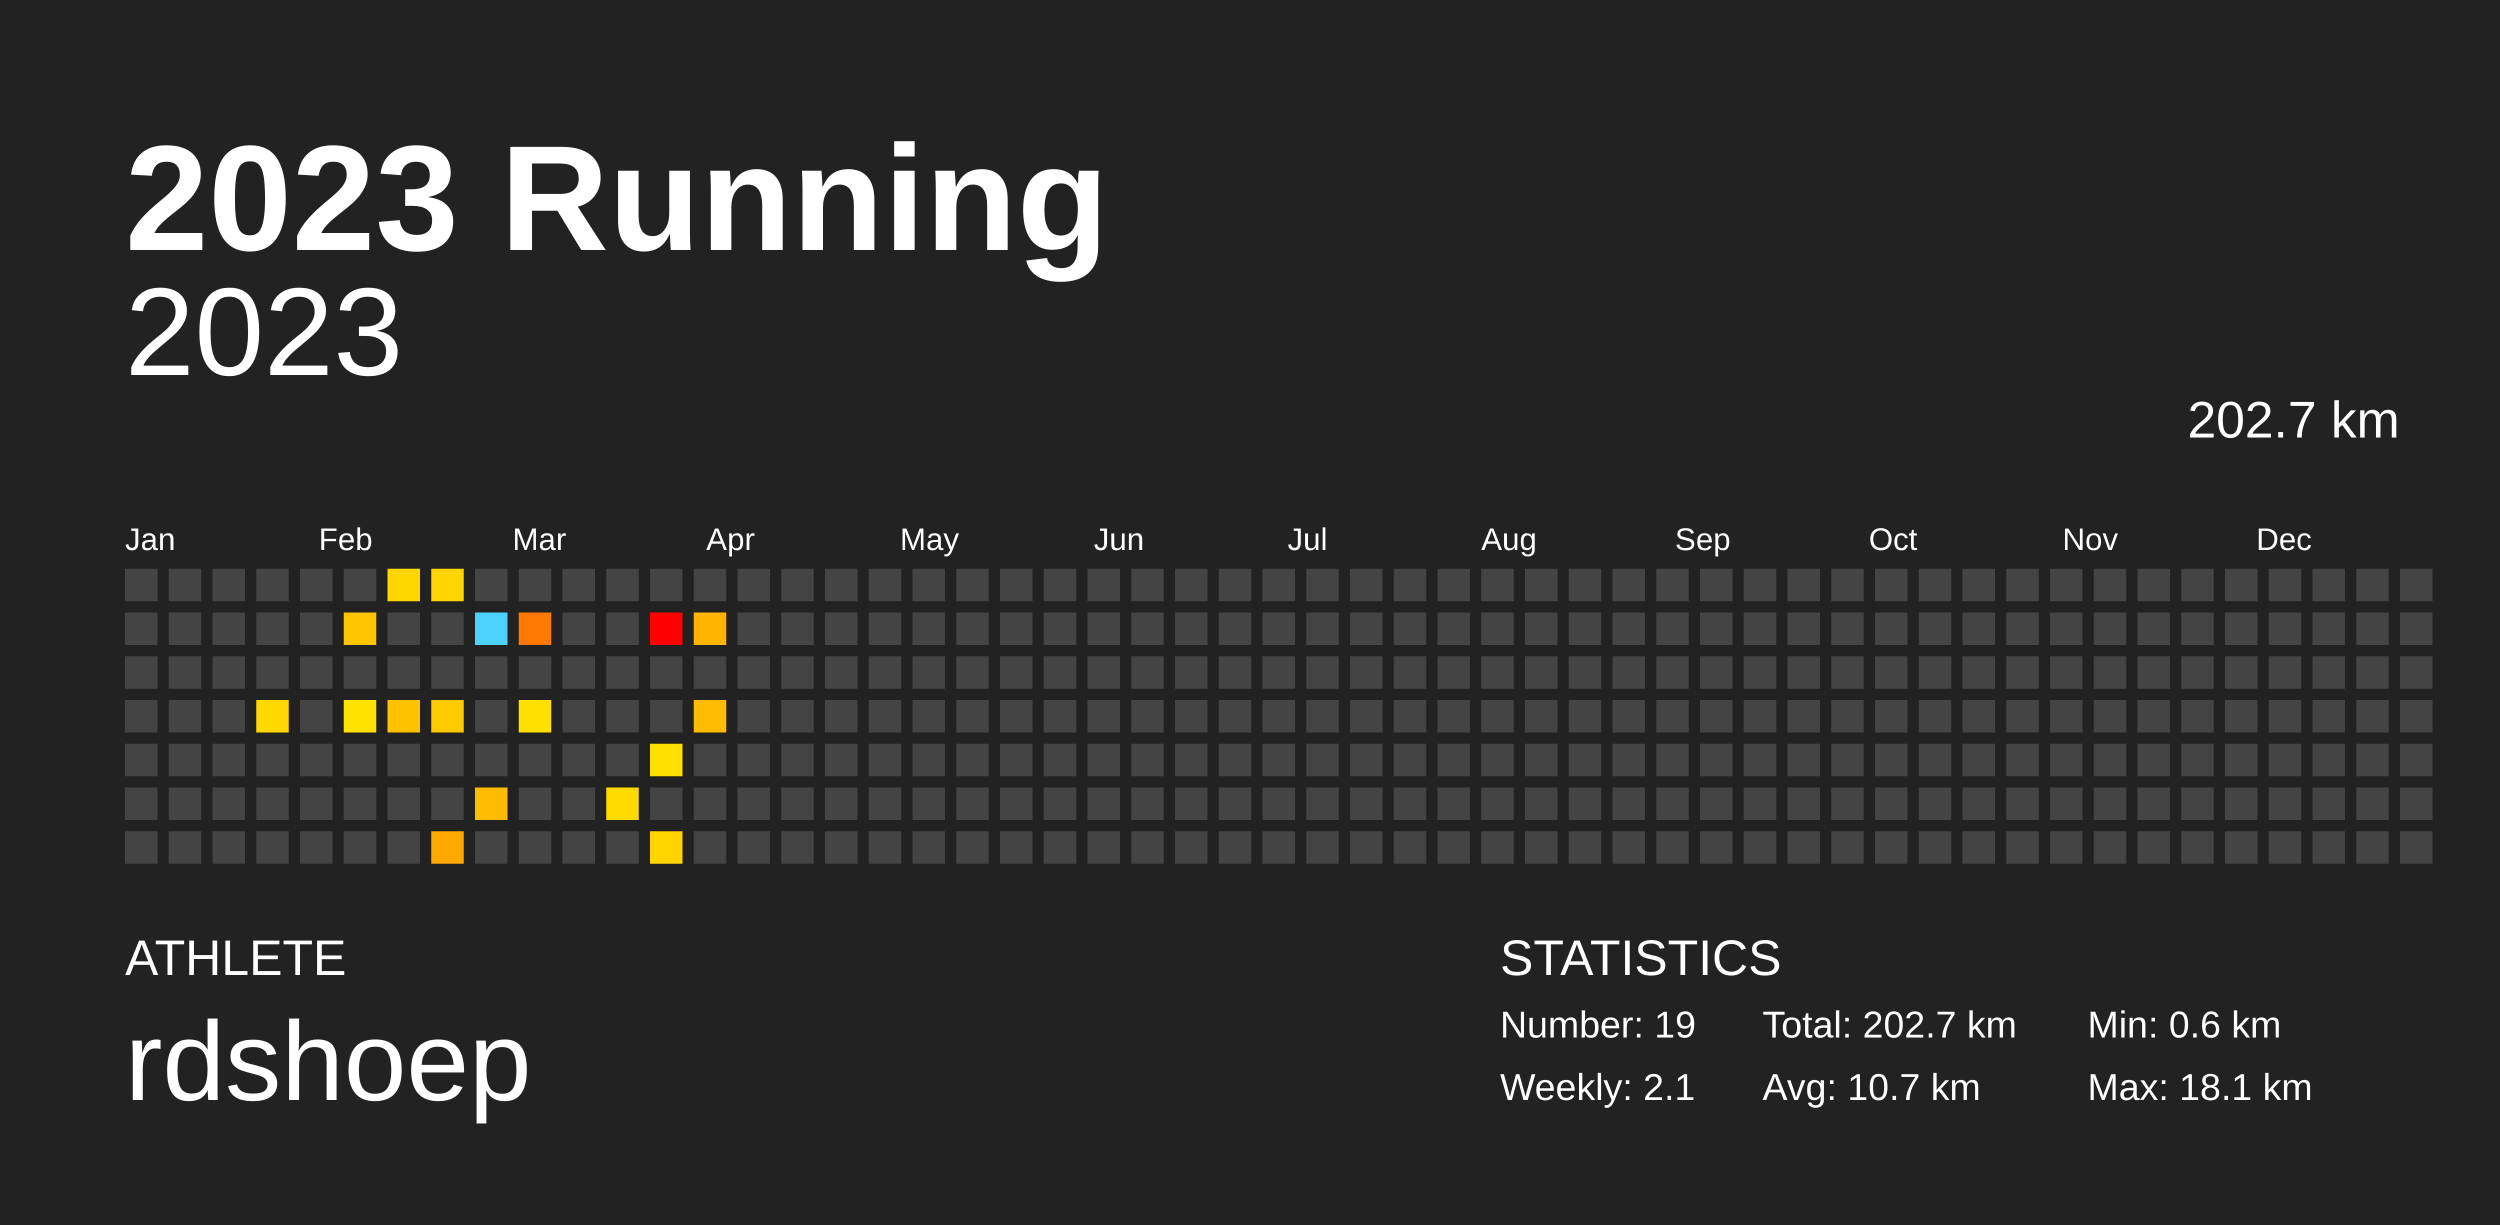
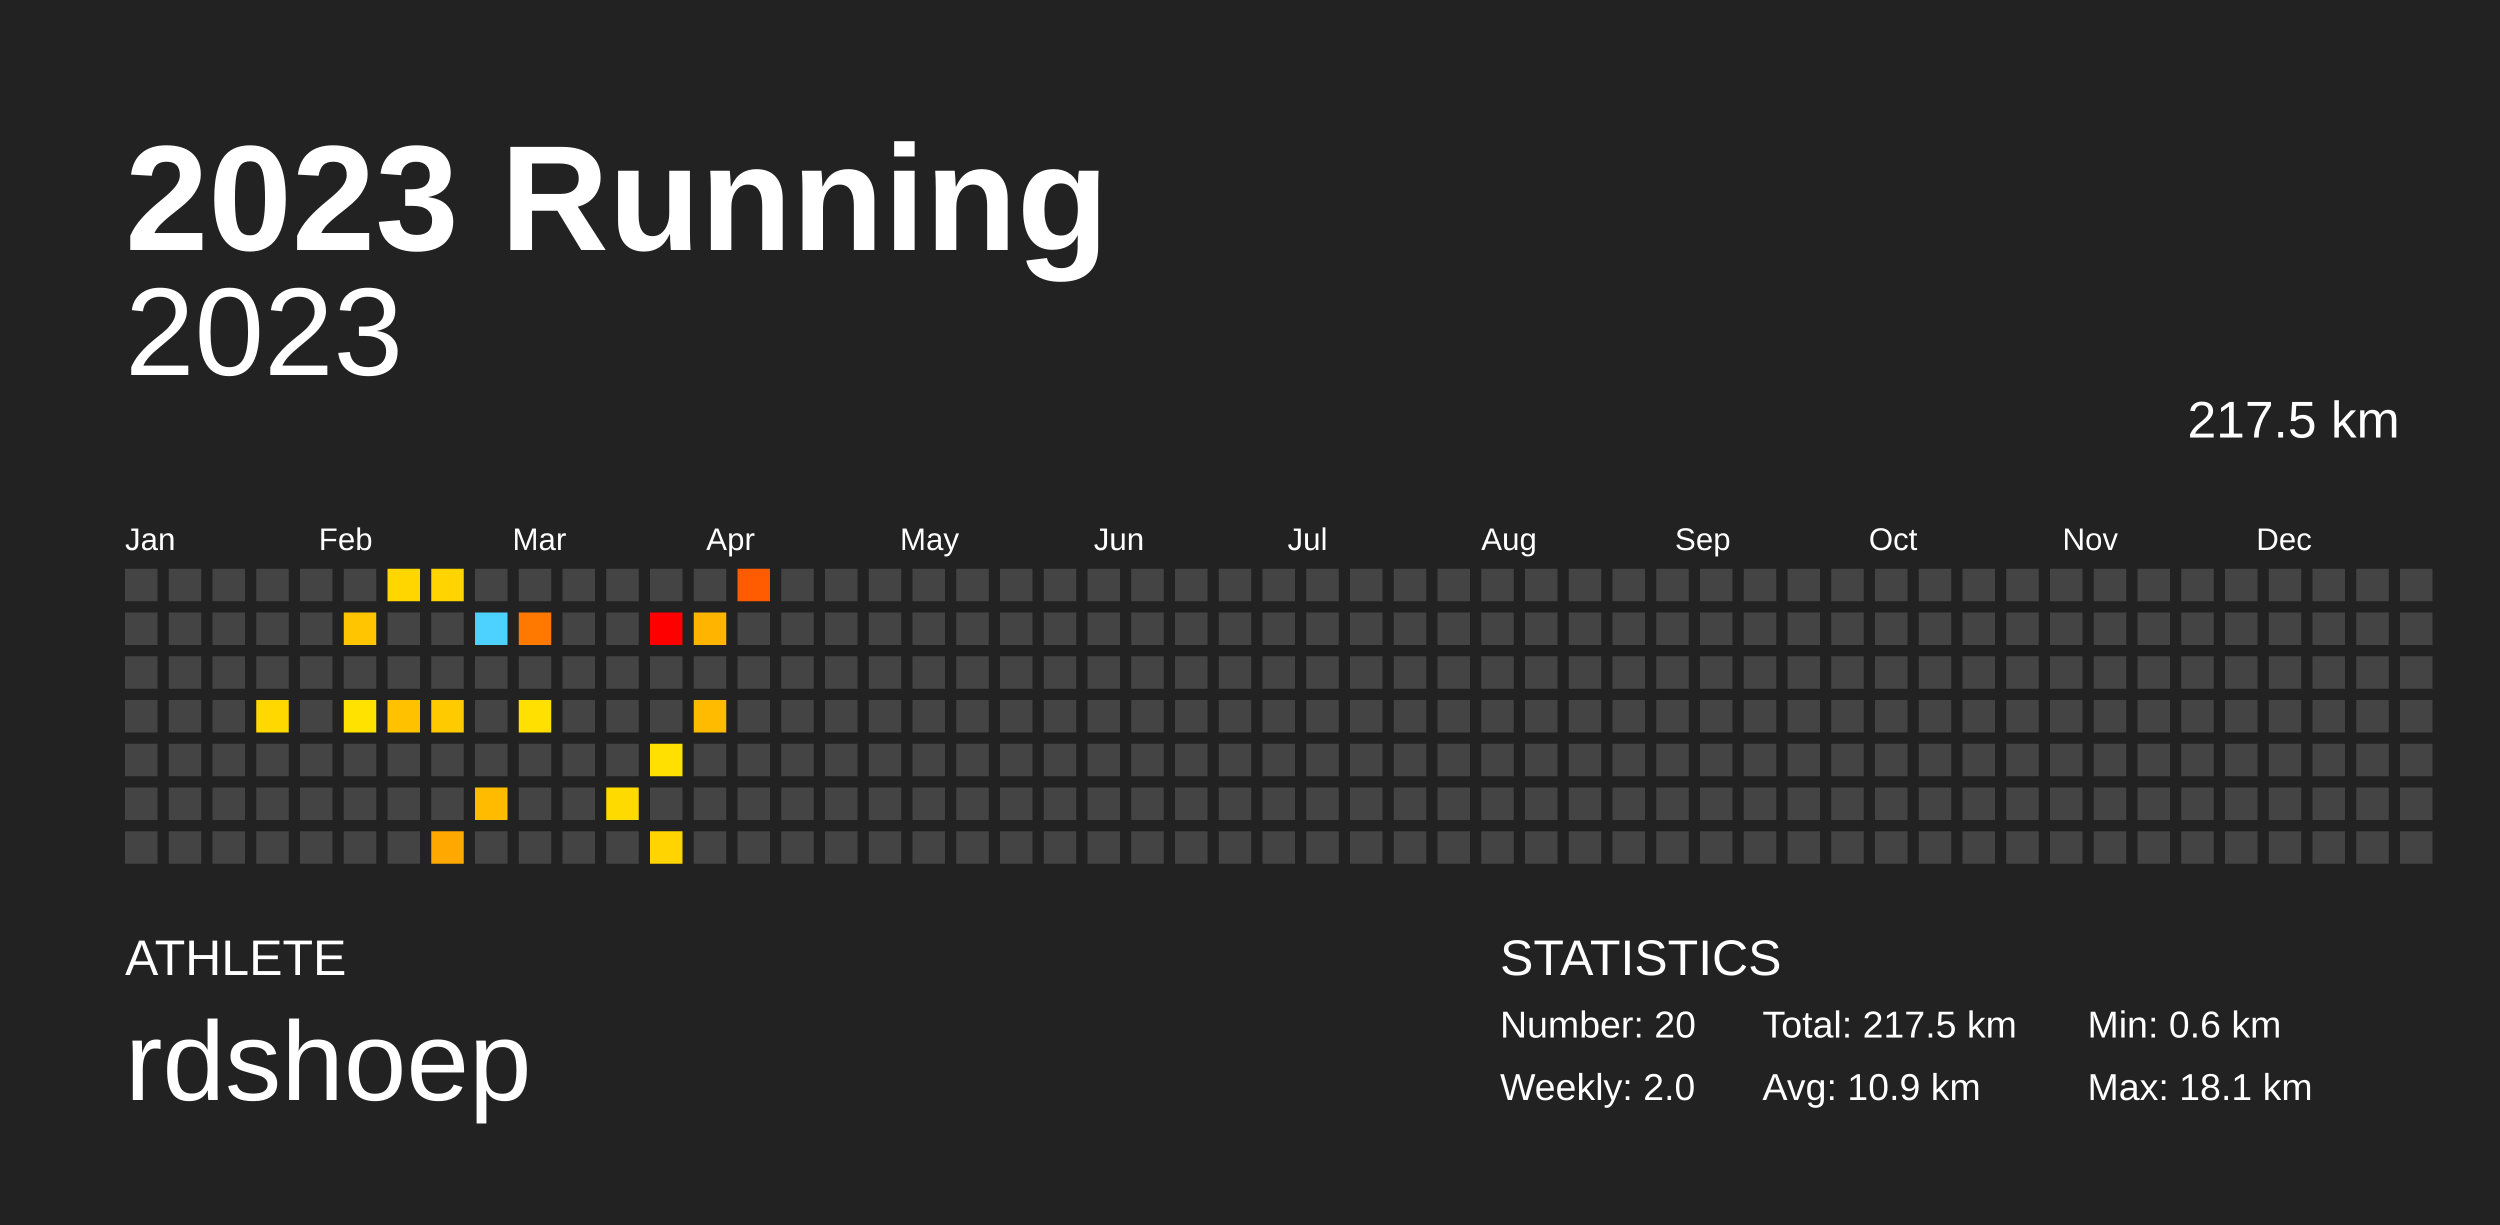
<svg xmlns="http://www.w3.org/2000/svg" baseProfile="full" height="98mm" version="1.1" viewBox="0,0,200,98" width="200mm">
  <defs />
  <rect fill="#222222" height="98" width="200" x="0" y="0" />
  <text fill="#FFFFFF" style="font-size:12px; font-family:Arial; font-weight:bold;" x="10" y="20">2023 Running</text>
  <text fill="#FFFFFF" style="font-size:4px; font-family:Arial" x="10" y="78">ATHLETE</text>
  <text fill="#FFFFFF" style="font-size:9px; font-family:Arial" x="10" y="88">rdshoep</text>
  <text fill="#FFFFFF" style="font-size:4px; font-family:Arial" x="120" y="78">STATISTICS</text>
-   <text fill="#FFFFFF" style="font-size:3px; font-family:Arial" x="120" y="83">Number: 19</text>
-   <text fill="#FFFFFF" style="font-size:3px; font-family:Arial" x="120" y="88">Weekly: 2.1</text>
-   <text fill="#FFFFFF" style="font-size:3px; font-family:Arial" x="141" y="83">Total: 202.7 km</text>
-   <text fill="#FFFFFF" style="font-size:3px; font-family:Arial" x="141" y="88">Avg: 10.7 km</text>
+   <text fill="#FFFFFF" style="font-size:3px; font-family:Arial" x="120" y="83">Number: 20</text>
+   <text fill="#FFFFFF" style="font-size:3px; font-family:Arial" x="120" y="88">Weekly: 2.0</text>
+   <text fill="#FFFFFF" style="font-size:3px; font-family:Arial" x="141" y="83">Total: 217.5 km</text>
+   <text fill="#FFFFFF" style="font-size:3px; font-family:Arial" x="141" y="88">Avg: 10.9 km</text>
  <text fill="#FFFFFF" style="font-size:3px; font-family:Arial" x="167" y="83">Min: 0.6 km</text>
  <text fill="#FFFFFF" style="font-size:3px; font-family:Arial" x="167" y="88">Max: 18.1 km</text>
  <text alignment-baseline="hanging" fill="#FFFFFF" style="font-size:10.0px; font-family:Arial;" x="10" y="30">2023</text>
-   <text alignment-baseline="hanging" fill="#FFFFFF" style="font-size:4.125px; font-family:Arial;" x="175" y="35">202.7 km</text>
+   <text alignment-baseline="hanging" fill="#FFFFFF" style="font-size:4.125px; font-family:Arial;" x="175" y="35">217.5 km</text>
  <text fill="#FFFFFF" style="font-size:2.5px; font-family:Arial" x="10.0" y="44">Jan</text>
  <text fill="#FFFFFF" style="font-size:2.5px; font-family:Arial" x="25.5" y="44">Feb</text>
  <text fill="#FFFFFF" style="font-size:2.5px; font-family:Arial" x="41.0" y="44">Mar</text>
  <text fill="#FFFFFF" style="font-size:2.5px; font-family:Arial" x="56.5" y="44">Apr</text>
  <text fill="#FFFFFF" style="font-size:2.5px; font-family:Arial" x="72.0" y="44">May</text>
  <text fill="#FFFFFF" style="font-size:2.5px; font-family:Arial" x="87.5" y="44">Jun</text>
  <text fill="#FFFFFF" style="font-size:2.5px; font-family:Arial" x="103.0" y="44">Jul</text>
  <text fill="#FFFFFF" style="font-size:2.5px; font-family:Arial" x="118.5" y="44">Aug</text>
  <text fill="#FFFFFF" style="font-size:2.5px; font-family:Arial" x="134.0" y="44">Sep</text>
  <text fill="#FFFFFF" style="font-size:2.5px; font-family:Arial" x="149.5" y="44">Oct</text>
  <text fill="#FFFFFF" style="font-size:2.5px; font-family:Arial" x="165.0" y="44">Nov</text>
  <text fill="#FFFFFF" style="font-size:2.5px; font-family:Arial" x="180.5" y="44">Dec</text>
  <rect fill="#444444" height="2.6" width="2.6" x="10.0" y="45.5" />
  <rect fill="#444444" height="2.6" width="2.6" x="10.0" y="49.0" />
  <rect fill="#444444" height="2.6" width="2.6" x="10.0" y="52.5" />
  <rect fill="#444444" height="2.6" width="2.6" x="10.0" y="56.0" />
  <rect fill="#444444" height="2.6" width="2.6" x="10.0" y="59.5" />
  <rect fill="#444444" height="2.6" width="2.6" x="10.0" y="63.0" />
  <rect fill="#444444" height="2.6" width="2.6" x="10.0" y="66.5" />
  <rect fill="#444444" height="2.6" width="2.6" x="13.5" y="45.5" />
  <rect fill="#444444" height="2.6" width="2.6" x="13.5" y="49.0" />
  <rect fill="#444444" height="2.6" width="2.6" x="13.5" y="52.5" />
  <rect fill="#444444" height="2.6" width="2.6" x="13.5" y="56.0" />
  <rect fill="#444444" height="2.6" width="2.6" x="13.5" y="59.5" />
  <rect fill="#444444" height="2.6" width="2.6" x="13.5" y="63.0" />
  <rect fill="#444444" height="2.6" width="2.6" x="13.5" y="66.5" />
  <rect fill="#444444" height="2.6" width="2.6" x="17.0" y="45.5" />
  <rect fill="#444444" height="2.6" width="2.6" x="17.0" y="49.0" />
  <rect fill="#444444" height="2.6" width="2.6" x="17.0" y="52.5" />
  <rect fill="#444444" height="2.6" width="2.6" x="17.0" y="56.0" />
  <rect fill="#444444" height="2.6" width="2.6" x="17.0" y="59.5" />
  <rect fill="#444444" height="2.6" width="2.6" x="17.0" y="63.0" />
  <rect fill="#444444" height="2.6" width="2.6" x="17.0" y="66.5" />
  <rect fill="#444444" height="2.6" width="2.6" x="20.5" y="45.5" />
  <rect fill="#444444" height="2.6" width="2.6" x="20.5" y="49.0" />
  <rect fill="#444444" height="2.6" width="2.6" x="20.5" y="52.5" />
  <rect fill="#ffd800" height="2.6" width="2.6" x="20.5" y="56.0" />
  <rect fill="#444444" height="2.6" width="2.6" x="20.5" y="59.5" />
  <rect fill="#444444" height="2.6" width="2.6" x="20.5" y="63.0" />
  <rect fill="#444444" height="2.6" width="2.6" x="20.5" y="66.5" />
  <rect fill="#444444" height="2.6" width="2.6" x="24.0" y="45.5" />
  <rect fill="#444444" height="2.6" width="2.6" x="24.0" y="49.0" />
  <rect fill="#444444" height="2.6" width="2.6" x="24.0" y="52.5" />
  <rect fill="#444444" height="2.6" width="2.6" x="24.0" y="56.0" />
  <rect fill="#444444" height="2.6" width="2.6" x="24.0" y="59.5" />
  <rect fill="#444444" height="2.6" width="2.6" x="24.0" y="63.0" />
  <rect fill="#444444" height="2.6" width="2.6" x="24.0" y="66.5" />
  <rect fill="#444444" height="2.6" width="2.6" x="27.5" y="45.5" />
  <rect fill="#ffc500" height="2.6" width="2.6" x="27.5" y="49.0" />
  <rect fill="#444444" height="2.6" width="2.6" x="27.5" y="52.5" />
  <rect fill="#ffe200" height="2.6" width="2.6" x="27.5" y="56.0" />
  <rect fill="#444444" height="2.6" width="2.6" x="27.5" y="59.5" />
  <rect fill="#444444" height="2.6" width="2.6" x="27.5" y="63.0" />
  <rect fill="#444444" height="2.6" width="2.6" x="27.5" y="66.5" />
  <rect fill="#ffd600" height="2.6" width="2.6" x="31.0" y="45.5" />
  <rect fill="#444444" height="2.6" width="2.6" x="31.0" y="49.0" />
  <rect fill="#444444" height="2.6" width="2.6" x="31.0" y="52.5" />
  <rect fill="#ffc100" height="2.6" width="2.6" x="31.0" y="56.0" />
  <rect fill="#444444" height="2.6" width="2.6" x="31.0" y="59.5" />
  <rect fill="#444444" height="2.6" width="2.6" x="31.0" y="63.0" />
  <rect fill="#444444" height="2.6" width="2.6" x="31.0" y="66.5" />
  <rect fill="#ffd400" height="2.6" width="2.6" x="34.5" y="45.5" />
  <rect fill="#444444" height="2.6" width="2.6" x="34.5" y="49.0" />
  <rect fill="#444444" height="2.6" width="2.6" x="34.5" y="52.5" />
  <rect fill="#ffcb00" height="2.6" width="2.6" x="34.5" y="56.0" />
  <rect fill="#444444" height="2.6" width="2.6" x="34.5" y="59.5" />
  <rect fill="#444444" height="2.6" width="2.6" x="34.5" y="63.0" />
  <rect fill="#ffa800" height="2.6" width="2.6" x="34.5" y="66.5" />
  <rect fill="#444444" height="2.6" width="2.6" x="38.0" y="45.5" />
  <rect fill="#4dd2ff" height="2.6" width="2.6" x="38.0" y="49.0" />
  <rect fill="#444444" height="2.6" width="2.6" x="38.0" y="52.5" />
  <rect fill="#444444" height="2.6" width="2.6" x="38.0" y="56.0" />
  <rect fill="#444444" height="2.6" width="2.6" x="38.0" y="59.5" />
  <rect fill="#ffbb00" height="2.6" width="2.6" x="38.0" y="63.0" />
  <rect fill="#444444" height="2.6" width="2.6" x="38.0" y="66.5" />
  <rect fill="#444444" height="2.6" width="2.6" x="41.5" y="45.5" />
  <rect fill="#ff7800" height="2.6" width="2.6" x="41.5" y="49.0" />
  <rect fill="#444444" height="2.6" width="2.6" x="41.5" y="52.5" />
  <rect fill="#ffe000" height="2.6" width="2.6" x="41.5" y="56.0" />
  <rect fill="#444444" height="2.6" width="2.6" x="41.5" y="59.5" />
  <rect fill="#444444" height="2.6" width="2.6" x="41.5" y="63.0" />
  <rect fill="#444444" height="2.6" width="2.6" x="41.5" y="66.5" />
  <rect fill="#444444" height="2.6" width="2.6" x="45.0" y="45.5" />
  <rect fill="#444444" height="2.6" width="2.6" x="45.0" y="49.0" />
  <rect fill="#444444" height="2.6" width="2.6" x="45.0" y="52.5" />
  <rect fill="#444444" height="2.6" width="2.6" x="45.0" y="56.0" />
  <rect fill="#444444" height="2.6" width="2.6" x="45.0" y="59.5" />
  <rect fill="#444444" height="2.6" width="2.6" x="45.0" y="63.0" />
  <rect fill="#444444" height="2.6" width="2.6" x="45.0" y="66.5" />
  <rect fill="#444444" height="2.6" width="2.6" x="48.5" y="45.5" />
  <rect fill="#444444" height="2.6" width="2.6" x="48.5" y="49.0" />
  <rect fill="#444444" height="2.6" width="2.6" x="48.5" y="52.5" />
  <rect fill="#444444" height="2.6" width="2.6" x="48.5" y="56.0" />
  <rect fill="#444444" height="2.6" width="2.6" x="48.5" y="59.5" />
  <rect fill="#ffda00" height="2.6" width="2.6" x="48.5" y="63.0" />
  <rect fill="#444444" height="2.6" width="2.6" x="48.5" y="66.5" />
  <rect fill="#444444" height="2.6" width="2.6" x="52.0" y="45.5" />
  <rect fill="#ff0000" height="2.6" width="2.6" x="52.0" y="49.0" />
  <rect fill="#444444" height="2.6" width="2.6" x="52.0" y="52.5" />
  <rect fill="#444444" height="2.6" width="2.6" x="52.0" y="56.0" />
  <rect fill="#ffe000" height="2.6" width="2.6" x="52.0" y="59.5" />
  <rect fill="#444444" height="2.6" width="2.6" x="52.0" y="63.0" />
  <rect fill="#ffd400" height="2.6" width="2.6" x="52.0" y="66.5" />
  <rect fill="#444444" height="2.6" width="2.6" x="55.5" y="45.5" />
  <rect fill="#ffb500" height="2.6" width="2.6" x="55.5" y="49.0" />
  <rect fill="#444444" height="2.6" width="2.6" x="55.5" y="52.5" />
  <rect fill="#ffbb00" height="2.6" width="2.6" x="55.5" y="56.0" />
  <rect fill="#444444" height="2.6" width="2.6" x="55.5" y="59.5" />
  <rect fill="#444444" height="2.6" width="2.6" x="55.5" y="63.0" />
  <rect fill="#444444" height="2.6" width="2.6" x="55.5" y="66.5" />
-   <rect fill="#444444" height="2.6" width="2.6" x="59.0" y="45.5" />
+   <rect fill="#ff5b00" height="2.6" width="2.6" x="59.0" y="45.5" />
  <rect fill="#444444" height="2.6" width="2.6" x="59.0" y="49.0" />
  <rect fill="#444444" height="2.6" width="2.6" x="59.0" y="52.5" />
  <rect fill="#444444" height="2.6" width="2.6" x="59.0" y="56.0" />
  <rect fill="#444444" height="2.6" width="2.6" x="59.0" y="59.5" />
  <rect fill="#444444" height="2.6" width="2.6" x="59.0" y="63.0" />
  <rect fill="#444444" height="2.6" width="2.6" x="59.0" y="66.5" />
  <rect fill="#444444" height="2.6" width="2.6" x="62.5" y="45.5" />
  <rect fill="#444444" height="2.6" width="2.6" x="62.5" y="49.0" />
  <rect fill="#444444" height="2.6" width="2.6" x="62.5" y="52.5" />
  <rect fill="#444444" height="2.6" width="2.6" x="62.5" y="56.0" />
  <rect fill="#444444" height="2.6" width="2.6" x="62.5" y="59.5" />
  <rect fill="#444444" height="2.6" width="2.6" x="62.5" y="63.0" />
  <rect fill="#444444" height="2.6" width="2.6" x="62.5" y="66.5" />
  <rect fill="#444444" height="2.6" width="2.6" x="66.0" y="45.5" />
  <rect fill="#444444" height="2.6" width="2.6" x="66.0" y="49.0" />
  <rect fill="#444444" height="2.6" width="2.6" x="66.0" y="52.5" />
  <rect fill="#444444" height="2.6" width="2.6" x="66.0" y="56.0" />
  <rect fill="#444444" height="2.6" width="2.6" x="66.0" y="59.5" />
  <rect fill="#444444" height="2.6" width="2.6" x="66.0" y="63.0" />
  <rect fill="#444444" height="2.6" width="2.6" x="66.0" y="66.5" />
  <rect fill="#444444" height="2.6" width="2.6" x="69.5" y="45.5" />
  <rect fill="#444444" height="2.6" width="2.6" x="69.5" y="49.0" />
  <rect fill="#444444" height="2.6" width="2.6" x="69.5" y="52.5" />
  <rect fill="#444444" height="2.6" width="2.6" x="69.5" y="56.0" />
  <rect fill="#444444" height="2.6" width="2.6" x="69.5" y="59.5" />
  <rect fill="#444444" height="2.6" width="2.6" x="69.5" y="63.0" />
  <rect fill="#444444" height="2.6" width="2.6" x="69.5" y="66.5" />
  <rect fill="#444444" height="2.6" width="2.6" x="73.0" y="45.5" />
  <rect fill="#444444" height="2.6" width="2.6" x="73.0" y="49.0" />
  <rect fill="#444444" height="2.6" width="2.6" x="73.0" y="52.5" />
  <rect fill="#444444" height="2.6" width="2.6" x="73.0" y="56.0" />
  <rect fill="#444444" height="2.6" width="2.6" x="73.0" y="59.5" />
  <rect fill="#444444" height="2.6" width="2.6" x="73.0" y="63.0" />
  <rect fill="#444444" height="2.6" width="2.6" x="73.0" y="66.5" />
  <rect fill="#444444" height="2.6" width="2.6" x="76.5" y="45.5" />
  <rect fill="#444444" height="2.6" width="2.6" x="76.5" y="49.0" />
  <rect fill="#444444" height="2.6" width="2.6" x="76.5" y="52.5" />
  <rect fill="#444444" height="2.6" width="2.6" x="76.5" y="56.0" />
  <rect fill="#444444" height="2.6" width="2.6" x="76.5" y="59.5" />
  <rect fill="#444444" height="2.6" width="2.6" x="76.5" y="63.0" />
  <rect fill="#444444" height="2.6" width="2.6" x="76.5" y="66.5" />
  <rect fill="#444444" height="2.6" width="2.6" x="80.0" y="45.5" />
  <rect fill="#444444" height="2.6" width="2.6" x="80.0" y="49.0" />
  <rect fill="#444444" height="2.6" width="2.6" x="80.0" y="52.5" />
  <rect fill="#444444" height="2.6" width="2.6" x="80.0" y="56.0" />
  <rect fill="#444444" height="2.6" width="2.6" x="80.0" y="59.5" />
  <rect fill="#444444" height="2.6" width="2.6" x="80.0" y="63.0" />
  <rect fill="#444444" height="2.6" width="2.6" x="80.0" y="66.5" />
  <rect fill="#444444" height="2.6" width="2.6" x="83.5" y="45.5" />
  <rect fill="#444444" height="2.6" width="2.6" x="83.5" y="49.0" />
  <rect fill="#444444" height="2.6" width="2.6" x="83.5" y="52.5" />
  <rect fill="#444444" height="2.6" width="2.6" x="83.5" y="56.0" />
  <rect fill="#444444" height="2.6" width="2.6" x="83.5" y="59.5" />
  <rect fill="#444444" height="2.6" width="2.6" x="83.5" y="63.0" />
  <rect fill="#444444" height="2.6" width="2.6" x="83.5" y="66.5" />
  <rect fill="#444444" height="2.6" width="2.6" x="87.0" y="45.5" />
  <rect fill="#444444" height="2.6" width="2.6" x="87.0" y="49.0" />
  <rect fill="#444444" height="2.6" width="2.6" x="87.0" y="52.5" />
  <rect fill="#444444" height="2.6" width="2.6" x="87.0" y="56.0" />
  <rect fill="#444444" height="2.6" width="2.6" x="87.0" y="59.5" />
  <rect fill="#444444" height="2.6" width="2.6" x="87.0" y="63.0" />
  <rect fill="#444444" height="2.6" width="2.6" x="87.0" y="66.5" />
  <rect fill="#444444" height="2.6" width="2.6" x="90.5" y="45.5" />
  <rect fill="#444444" height="2.6" width="2.6" x="90.5" y="49.0" />
  <rect fill="#444444" height="2.6" width="2.6" x="90.5" y="52.5" />
  <rect fill="#444444" height="2.6" width="2.6" x="90.5" y="56.0" />
  <rect fill="#444444" height="2.6" width="2.6" x="90.5" y="59.5" />
  <rect fill="#444444" height="2.6" width="2.6" x="90.5" y="63.0" />
  <rect fill="#444444" height="2.6" width="2.6" x="90.5" y="66.5" />
  <rect fill="#444444" height="2.6" width="2.6" x="94.0" y="45.5" />
  <rect fill="#444444" height="2.6" width="2.6" x="94.0" y="49.0" />
  <rect fill="#444444" height="2.6" width="2.6" x="94.0" y="52.5" />
  <rect fill="#444444" height="2.6" width="2.6" x="94.0" y="56.0" />
  <rect fill="#444444" height="2.6" width="2.6" x="94.0" y="59.5" />
  <rect fill="#444444" height="2.6" width="2.6" x="94.0" y="63.0" />
  <rect fill="#444444" height="2.6" width="2.6" x="94.0" y="66.5" />
  <rect fill="#444444" height="2.6" width="2.6" x="97.5" y="45.5" />
  <rect fill="#444444" height="2.6" width="2.6" x="97.5" y="49.0" />
  <rect fill="#444444" height="2.6" width="2.6" x="97.5" y="52.5" />
  <rect fill="#444444" height="2.6" width="2.6" x="97.5" y="56.0" />
  <rect fill="#444444" height="2.6" width="2.6" x="97.5" y="59.5" />
  <rect fill="#444444" height="2.6" width="2.6" x="97.5" y="63.0" />
  <rect fill="#444444" height="2.6" width="2.6" x="97.5" y="66.5" />
  <rect fill="#444444" height="2.6" width="2.6" x="101.0" y="45.5" />
  <rect fill="#444444" height="2.6" width="2.6" x="101.0" y="49.0" />
  <rect fill="#444444" height="2.6" width="2.6" x="101.0" y="52.5" />
  <rect fill="#444444" height="2.6" width="2.6" x="101.0" y="56.0" />
  <rect fill="#444444" height="2.6" width="2.6" x="101.0" y="59.5" />
  <rect fill="#444444" height="2.6" width="2.6" x="101.0" y="63.0" />
  <rect fill="#444444" height="2.6" width="2.6" x="101.0" y="66.5" />
  <rect fill="#444444" height="2.6" width="2.6" x="104.5" y="45.5" />
  <rect fill="#444444" height="2.6" width="2.6" x="104.5" y="49.0" />
  <rect fill="#444444" height="2.6" width="2.6" x="104.5" y="52.5" />
  <rect fill="#444444" height="2.6" width="2.6" x="104.5" y="56.0" />
  <rect fill="#444444" height="2.6" width="2.6" x="104.5" y="59.5" />
  <rect fill="#444444" height="2.6" width="2.6" x="104.5" y="63.0" />
  <rect fill="#444444" height="2.6" width="2.6" x="104.5" y="66.5" />
  <rect fill="#444444" height="2.6" width="2.6" x="108.0" y="45.5" />
  <rect fill="#444444" height="2.6" width="2.6" x="108.0" y="49.0" />
  <rect fill="#444444" height="2.6" width="2.6" x="108.0" y="52.5" />
  <rect fill="#444444" height="2.6" width="2.6" x="108.0" y="56.0" />
  <rect fill="#444444" height="2.6" width="2.6" x="108.0" y="59.5" />
  <rect fill="#444444" height="2.6" width="2.6" x="108.0" y="63.0" />
  <rect fill="#444444" height="2.6" width="2.6" x="108.0" y="66.5" />
  <rect fill="#444444" height="2.6" width="2.6" x="111.5" y="45.5" />
  <rect fill="#444444" height="2.6" width="2.6" x="111.5" y="49.0" />
  <rect fill="#444444" height="2.6" width="2.6" x="111.5" y="52.5" />
  <rect fill="#444444" height="2.6" width="2.6" x="111.5" y="56.0" />
  <rect fill="#444444" height="2.6" width="2.6" x="111.5" y="59.5" />
  <rect fill="#444444" height="2.6" width="2.6" x="111.5" y="63.0" />
  <rect fill="#444444" height="2.6" width="2.6" x="111.5" y="66.5" />
  <rect fill="#444444" height="2.6" width="2.6" x="115.0" y="45.5" />
  <rect fill="#444444" height="2.6" width="2.6" x="115.0" y="49.0" />
  <rect fill="#444444" height="2.6" width="2.6" x="115.0" y="52.5" />
  <rect fill="#444444" height="2.6" width="2.6" x="115.0" y="56.0" />
  <rect fill="#444444" height="2.6" width="2.6" x="115.0" y="59.5" />
  <rect fill="#444444" height="2.6" width="2.6" x="115.0" y="63.0" />
  <rect fill="#444444" height="2.6" width="2.6" x="115.0" y="66.5" />
  <rect fill="#444444" height="2.6" width="2.6" x="118.5" y="45.5" />
  <rect fill="#444444" height="2.6" width="2.6" x="118.5" y="49.0" />
  <rect fill="#444444" height="2.6" width="2.6" x="118.5" y="52.5" />
  <rect fill="#444444" height="2.6" width="2.6" x="118.5" y="56.0" />
  <rect fill="#444444" height="2.6" width="2.6" x="118.5" y="59.5" />
  <rect fill="#444444" height="2.6" width="2.6" x="118.5" y="63.0" />
  <rect fill="#444444" height="2.6" width="2.6" x="118.5" y="66.5" />
  <rect fill="#444444" height="2.6" width="2.6" x="122.0" y="45.5" />
  <rect fill="#444444" height="2.6" width="2.6" x="122.0" y="49.0" />
  <rect fill="#444444" height="2.6" width="2.6" x="122.0" y="52.5" />
  <rect fill="#444444" height="2.6" width="2.6" x="122.0" y="56.0" />
  <rect fill="#444444" height="2.6" width="2.6" x="122.0" y="59.5" />
  <rect fill="#444444" height="2.6" width="2.6" x="122.0" y="63.0" />
  <rect fill="#444444" height="2.6" width="2.6" x="122.0" y="66.5" />
  <rect fill="#444444" height="2.6" width="2.6" x="125.5" y="45.5" />
  <rect fill="#444444" height="2.6" width="2.6" x="125.5" y="49.0" />
  <rect fill="#444444" height="2.6" width="2.6" x="125.5" y="52.5" />
  <rect fill="#444444" height="2.6" width="2.6" x="125.5" y="56.0" />
  <rect fill="#444444" height="2.6" width="2.6" x="125.5" y="59.5" />
  <rect fill="#444444" height="2.6" width="2.6" x="125.5" y="63.0" />
  <rect fill="#444444" height="2.6" width="2.6" x="125.5" y="66.5" />
  <rect fill="#444444" height="2.6" width="2.6" x="129.0" y="45.5" />
  <rect fill="#444444" height="2.6" width="2.6" x="129.0" y="49.0" />
  <rect fill="#444444" height="2.6" width="2.6" x="129.0" y="52.5" />
  <rect fill="#444444" height="2.6" width="2.6" x="129.0" y="56.0" />
  <rect fill="#444444" height="2.6" width="2.6" x="129.0" y="59.5" />
  <rect fill="#444444" height="2.6" width="2.6" x="129.0" y="63.0" />
  <rect fill="#444444" height="2.6" width="2.6" x="129.0" y="66.5" />
  <rect fill="#444444" height="2.6" width="2.6" x="132.5" y="45.5" />
  <rect fill="#444444" height="2.6" width="2.6" x="132.5" y="49.0" />
  <rect fill="#444444" height="2.6" width="2.6" x="132.5" y="52.5" />
  <rect fill="#444444" height="2.6" width="2.6" x="132.5" y="56.0" />
  <rect fill="#444444" height="2.6" width="2.6" x="132.5" y="59.5" />
  <rect fill="#444444" height="2.6" width="2.6" x="132.5" y="63.0" />
  <rect fill="#444444" height="2.6" width="2.6" x="132.5" y="66.5" />
  <rect fill="#444444" height="2.6" width="2.6" x="136.0" y="45.5" />
  <rect fill="#444444" height="2.6" width="2.6" x="136.0" y="49.0" />
  <rect fill="#444444" height="2.6" width="2.6" x="136.0" y="52.5" />
  <rect fill="#444444" height="2.6" width="2.6" x="136.0" y="56.0" />
  <rect fill="#444444" height="2.6" width="2.6" x="136.0" y="59.5" />
  <rect fill="#444444" height="2.6" width="2.6" x="136.0" y="63.0" />
  <rect fill="#444444" height="2.6" width="2.6" x="136.0" y="66.5" />
  <rect fill="#444444" height="2.6" width="2.6" x="139.5" y="45.5" />
  <rect fill="#444444" height="2.6" width="2.6" x="139.5" y="49.0" />
  <rect fill="#444444" height="2.6" width="2.6" x="139.5" y="52.5" />
  <rect fill="#444444" height="2.6" width="2.6" x="139.5" y="56.0" />
  <rect fill="#444444" height="2.6" width="2.6" x="139.5" y="59.5" />
  <rect fill="#444444" height="2.6" width="2.6" x="139.5" y="63.0" />
  <rect fill="#444444" height="2.6" width="2.6" x="139.5" y="66.5" />
  <rect fill="#444444" height="2.6" width="2.6" x="143.0" y="45.5" />
  <rect fill="#444444" height="2.6" width="2.6" x="143.0" y="49.0" />
  <rect fill="#444444" height="2.6" width="2.6" x="143.0" y="52.5" />
  <rect fill="#444444" height="2.6" width="2.6" x="143.0" y="56.0" />
  <rect fill="#444444" height="2.6" width="2.6" x="143.0" y="59.5" />
  <rect fill="#444444" height="2.6" width="2.6" x="143.0" y="63.0" />
  <rect fill="#444444" height="2.6" width="2.6" x="143.0" y="66.5" />
  <rect fill="#444444" height="2.6" width="2.6" x="146.5" y="45.5" />
  <rect fill="#444444" height="2.6" width="2.6" x="146.5" y="49.0" />
  <rect fill="#444444" height="2.6" width="2.6" x="146.5" y="52.5" />
  <rect fill="#444444" height="2.6" width="2.6" x="146.5" y="56.0" />
  <rect fill="#444444" height="2.6" width="2.6" x="146.5" y="59.5" />
  <rect fill="#444444" height="2.6" width="2.6" x="146.5" y="63.0" />
  <rect fill="#444444" height="2.6" width="2.6" x="146.5" y="66.5" />
  <rect fill="#444444" height="2.6" width="2.6" x="150.0" y="45.5" />
  <rect fill="#444444" height="2.6" width="2.6" x="150.0" y="49.0" />
  <rect fill="#444444" height="2.6" width="2.6" x="150.0" y="52.5" />
  <rect fill="#444444" height="2.6" width="2.6" x="150.0" y="56.0" />
  <rect fill="#444444" height="2.6" width="2.6" x="150.0" y="59.5" />
  <rect fill="#444444" height="2.6" width="2.6" x="150.0" y="63.0" />
  <rect fill="#444444" height="2.6" width="2.6" x="150.0" y="66.5" />
  <rect fill="#444444" height="2.6" width="2.6" x="153.5" y="45.5" />
  <rect fill="#444444" height="2.6" width="2.6" x="153.5" y="49.0" />
  <rect fill="#444444" height="2.6" width="2.6" x="153.5" y="52.5" />
  <rect fill="#444444" height="2.6" width="2.6" x="153.5" y="56.0" />
  <rect fill="#444444" height="2.6" width="2.6" x="153.5" y="59.5" />
  <rect fill="#444444" height="2.6" width="2.6" x="153.5" y="63.0" />
  <rect fill="#444444" height="2.6" width="2.6" x="153.5" y="66.5" />
  <rect fill="#444444" height="2.6" width="2.6" x="157.0" y="45.5" />
  <rect fill="#444444" height="2.6" width="2.6" x="157.0" y="49.0" />
  <rect fill="#444444" height="2.6" width="2.6" x="157.0" y="52.5" />
  <rect fill="#444444" height="2.6" width="2.6" x="157.0" y="56.0" />
  <rect fill="#444444" height="2.6" width="2.6" x="157.0" y="59.5" />
  <rect fill="#444444" height="2.6" width="2.6" x="157.0" y="63.0" />
  <rect fill="#444444" height="2.6" width="2.6" x="157.0" y="66.5" />
  <rect fill="#444444" height="2.6" width="2.6" x="160.5" y="45.5" />
  <rect fill="#444444" height="2.6" width="2.6" x="160.5" y="49.0" />
  <rect fill="#444444" height="2.6" width="2.6" x="160.5" y="52.5" />
  <rect fill="#444444" height="2.6" width="2.6" x="160.5" y="56.0" />
  <rect fill="#444444" height="2.6" width="2.6" x="160.5" y="59.5" />
  <rect fill="#444444" height="2.6" width="2.6" x="160.5" y="63.0" />
  <rect fill="#444444" height="2.6" width="2.6" x="160.5" y="66.5" />
  <rect fill="#444444" height="2.6" width="2.6" x="164.0" y="45.5" />
  <rect fill="#444444" height="2.6" width="2.6" x="164.0" y="49.0" />
  <rect fill="#444444" height="2.6" width="2.6" x="164.0" y="52.5" />
  <rect fill="#444444" height="2.6" width="2.6" x="164.0" y="56.0" />
  <rect fill="#444444" height="2.6" width="2.6" x="164.0" y="59.5" />
  <rect fill="#444444" height="2.6" width="2.6" x="164.0" y="63.0" />
  <rect fill="#444444" height="2.6" width="2.6" x="164.0" y="66.5" />
  <rect fill="#444444" height="2.6" width="2.6" x="167.5" y="45.5" />
  <rect fill="#444444" height="2.6" width="2.6" x="167.5" y="49.0" />
  <rect fill="#444444" height="2.6" width="2.6" x="167.5" y="52.5" />
  <rect fill="#444444" height="2.6" width="2.6" x="167.5" y="56.0" />
  <rect fill="#444444" height="2.6" width="2.6" x="167.5" y="59.5" />
  <rect fill="#444444" height="2.6" width="2.6" x="167.5" y="63.0" />
  <rect fill="#444444" height="2.6" width="2.6" x="167.5" y="66.5" />
  <rect fill="#444444" height="2.6" width="2.6" x="171.0" y="45.5" />
  <rect fill="#444444" height="2.6" width="2.6" x="171.0" y="49.0" />
  <rect fill="#444444" height="2.6" width="2.6" x="171.0" y="52.5" />
  <rect fill="#444444" height="2.6" width="2.6" x="171.0" y="56.0" />
  <rect fill="#444444" height="2.6" width="2.6" x="171.0" y="59.5" />
  <rect fill="#444444" height="2.6" width="2.6" x="171.0" y="63.0" />
  <rect fill="#444444" height="2.6" width="2.6" x="171.0" y="66.5" />
  <rect fill="#444444" height="2.6" width="2.6" x="174.5" y="45.5" />
  <rect fill="#444444" height="2.6" width="2.6" x="174.5" y="49.0" />
  <rect fill="#444444" height="2.6" width="2.6" x="174.5" y="52.5" />
  <rect fill="#444444" height="2.6" width="2.6" x="174.5" y="56.0" />
  <rect fill="#444444" height="2.6" width="2.6" x="174.5" y="59.5" />
  <rect fill="#444444" height="2.6" width="2.6" x="174.5" y="63.0" />
  <rect fill="#444444" height="2.6" width="2.6" x="174.5" y="66.5" />
  <rect fill="#444444" height="2.6" width="2.6" x="178.0" y="45.5" />
  <rect fill="#444444" height="2.6" width="2.6" x="178.0" y="49.0" />
  <rect fill="#444444" height="2.6" width="2.6" x="178.0" y="52.5" />
  <rect fill="#444444" height="2.6" width="2.6" x="178.0" y="56.0" />
  <rect fill="#444444" height="2.6" width="2.6" x="178.0" y="59.5" />
  <rect fill="#444444" height="2.6" width="2.6" x="178.0" y="63.0" />
  <rect fill="#444444" height="2.6" width="2.6" x="178.0" y="66.5" />
  <rect fill="#444444" height="2.6" width="2.6" x="181.5" y="45.5" />
  <rect fill="#444444" height="2.6" width="2.6" x="181.5" y="49.0" />
  <rect fill="#444444" height="2.6" width="2.6" x="181.5" y="52.5" />
  <rect fill="#444444" height="2.6" width="2.6" x="181.5" y="56.0" />
  <rect fill="#444444" height="2.6" width="2.6" x="181.5" y="59.5" />
  <rect fill="#444444" height="2.6" width="2.6" x="181.5" y="63.0" />
  <rect fill="#444444" height="2.6" width="2.6" x="181.5" y="66.5" />
  <rect fill="#444444" height="2.6" width="2.6" x="185.0" y="45.5" />
  <rect fill="#444444" height="2.6" width="2.6" x="185.0" y="49.0" />
  <rect fill="#444444" height="2.6" width="2.6" x="185.0" y="52.5" />
  <rect fill="#444444" height="2.6" width="2.6" x="185.0" y="56.0" />
  <rect fill="#444444" height="2.6" width="2.6" x="185.0" y="59.5" />
  <rect fill="#444444" height="2.6" width="2.6" x="185.0" y="63.0" />
  <rect fill="#444444" height="2.6" width="2.6" x="185.0" y="66.5" />
  <rect fill="#444444" height="2.6" width="2.6" x="188.5" y="45.5" />
  <rect fill="#444444" height="2.6" width="2.6" x="188.5" y="49.0" />
  <rect fill="#444444" height="2.6" width="2.6" x="188.5" y="52.5" />
  <rect fill="#444444" height="2.6" width="2.6" x="188.5" y="56.0" />
  <rect fill="#444444" height="2.6" width="2.6" x="188.5" y="59.5" />
  <rect fill="#444444" height="2.6" width="2.6" x="188.5" y="63.0" />
  <rect fill="#444444" height="2.6" width="2.6" x="188.5" y="66.5" />
  <rect fill="#444444" height="2.6" width="2.6" x="192.0" y="45.5" />
  <rect fill="#444444" height="2.6" width="2.6" x="192.0" y="49.0" />
  <rect fill="#444444" height="2.6" width="2.6" x="192.0" y="52.5" />
  <rect fill="#444444" height="2.6" width="2.6" x="192.0" y="56.0" />
  <rect fill="#444444" height="2.6" width="2.6" x="192.0" y="59.5" />
  <rect fill="#444444" height="2.6" width="2.6" x="192.0" y="63.0" />
  <rect fill="#444444" height="2.6" width="2.6" x="192.0" y="66.5" />
</svg>
